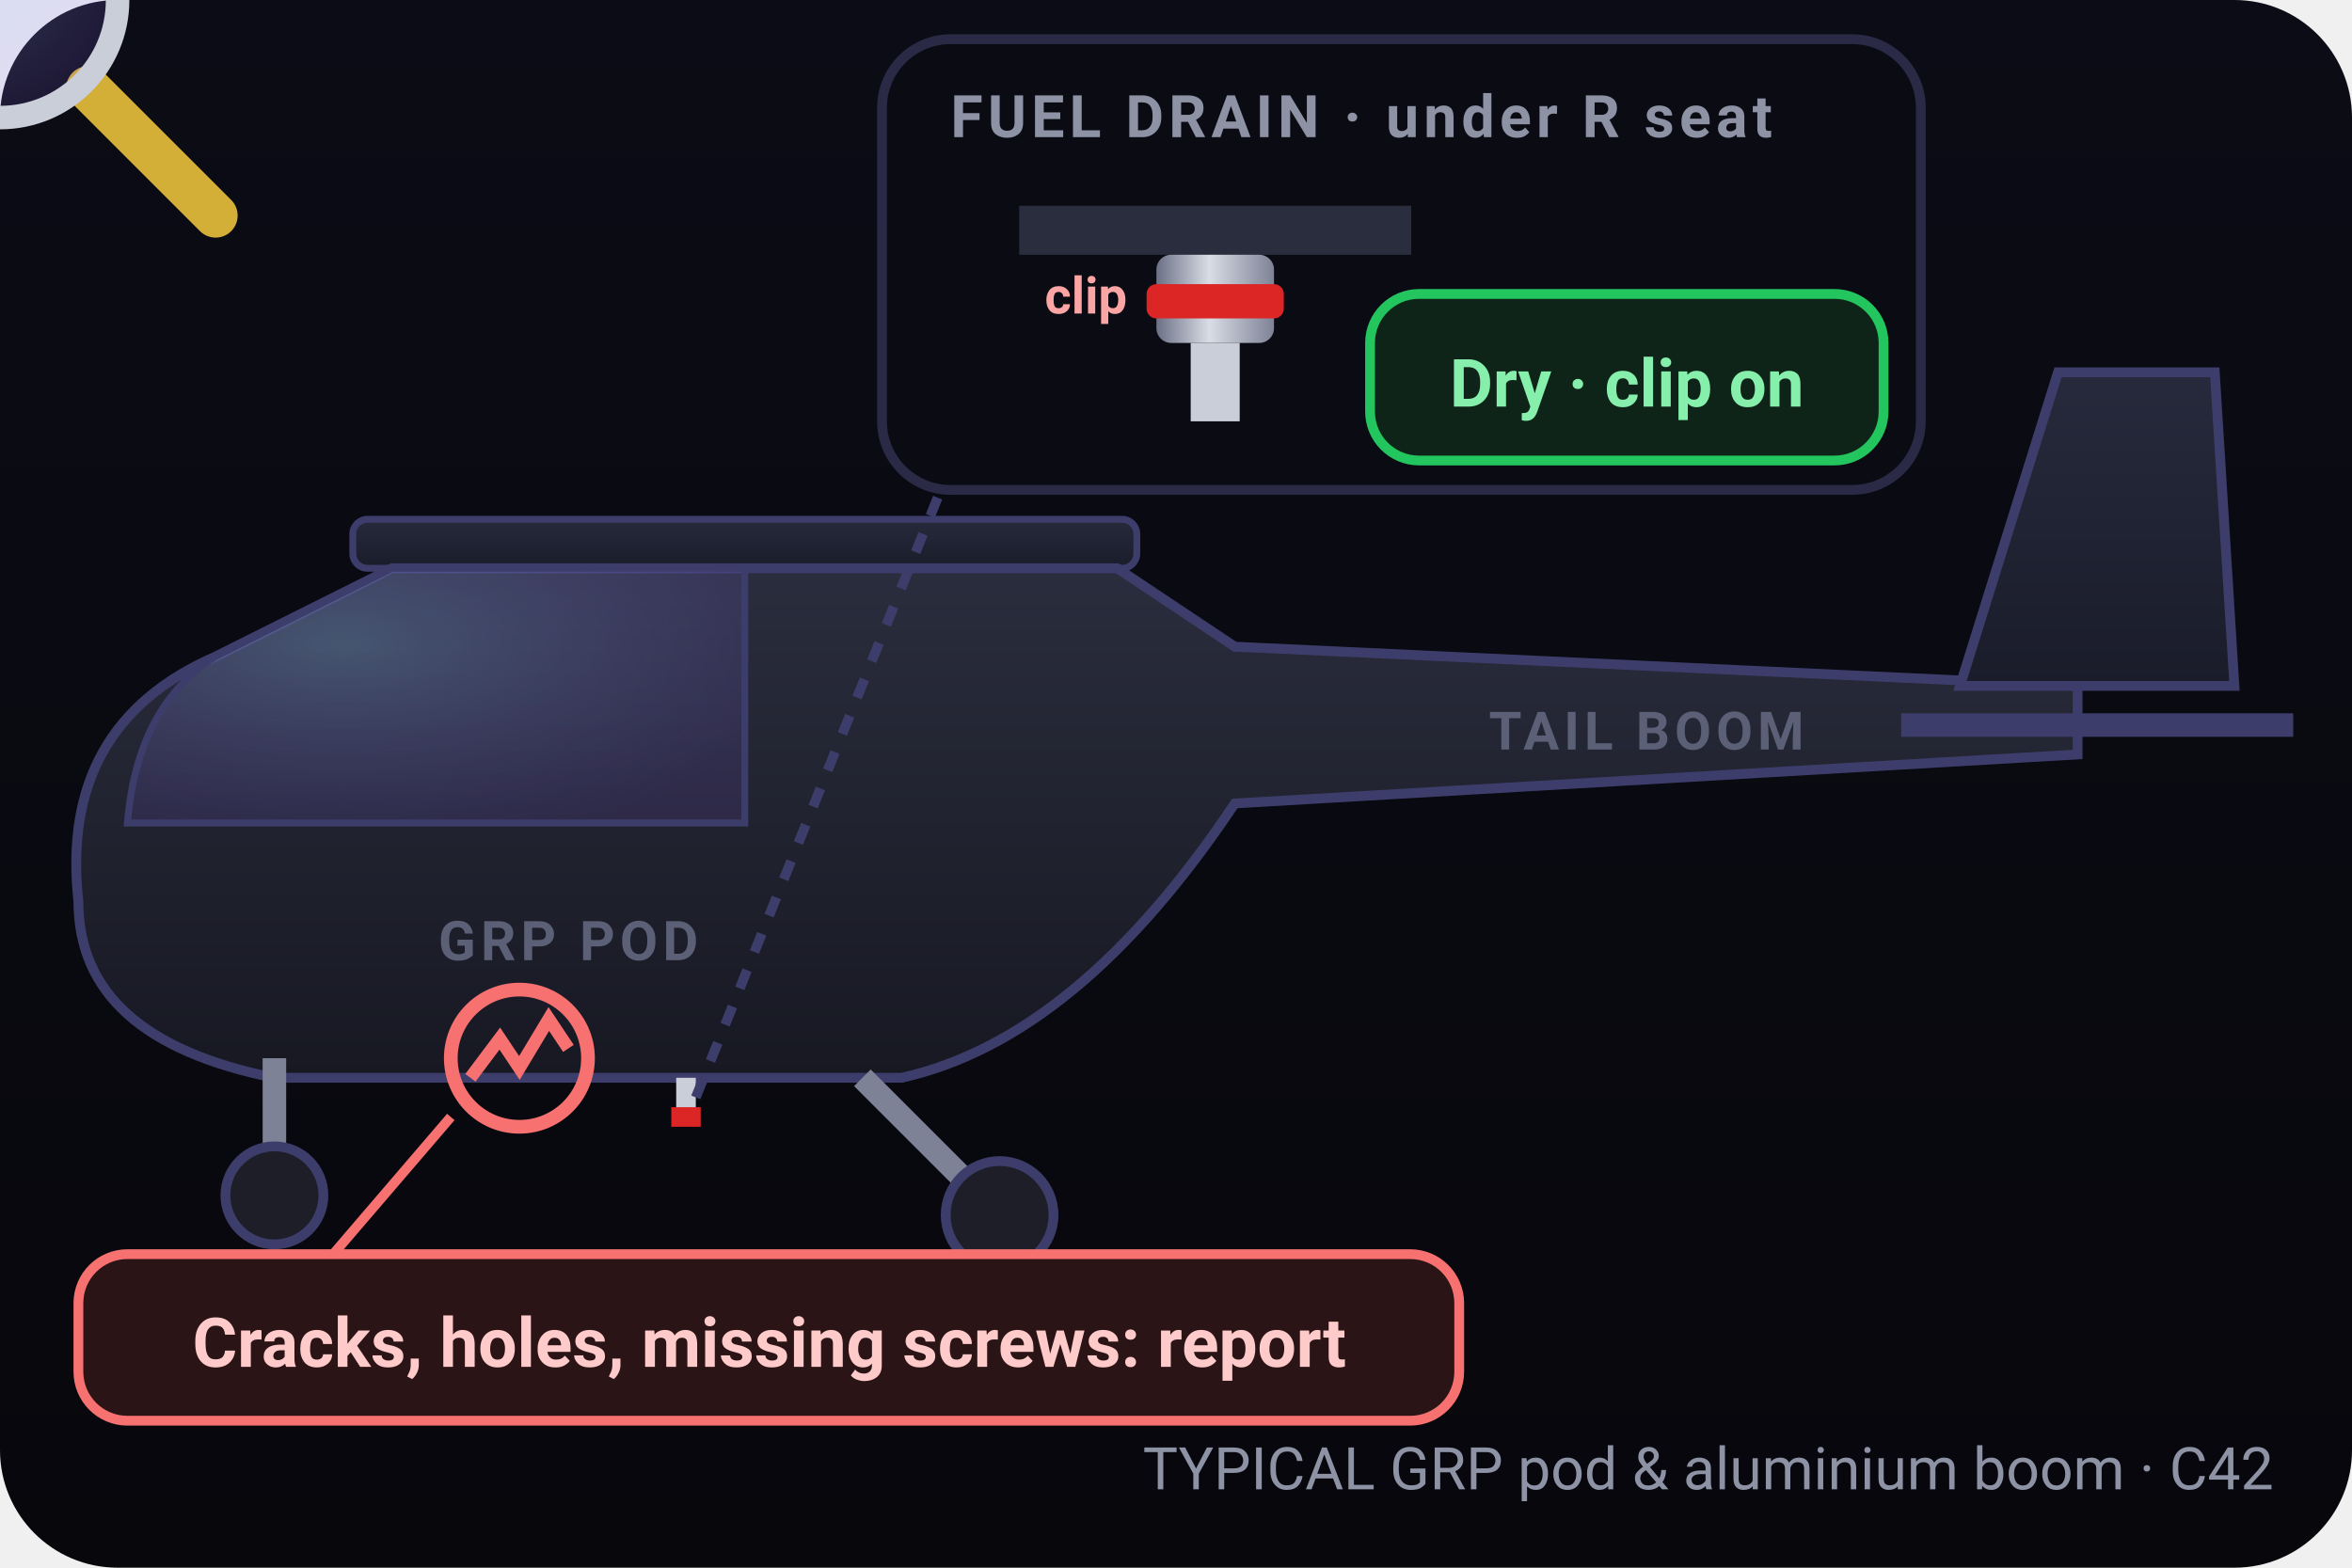
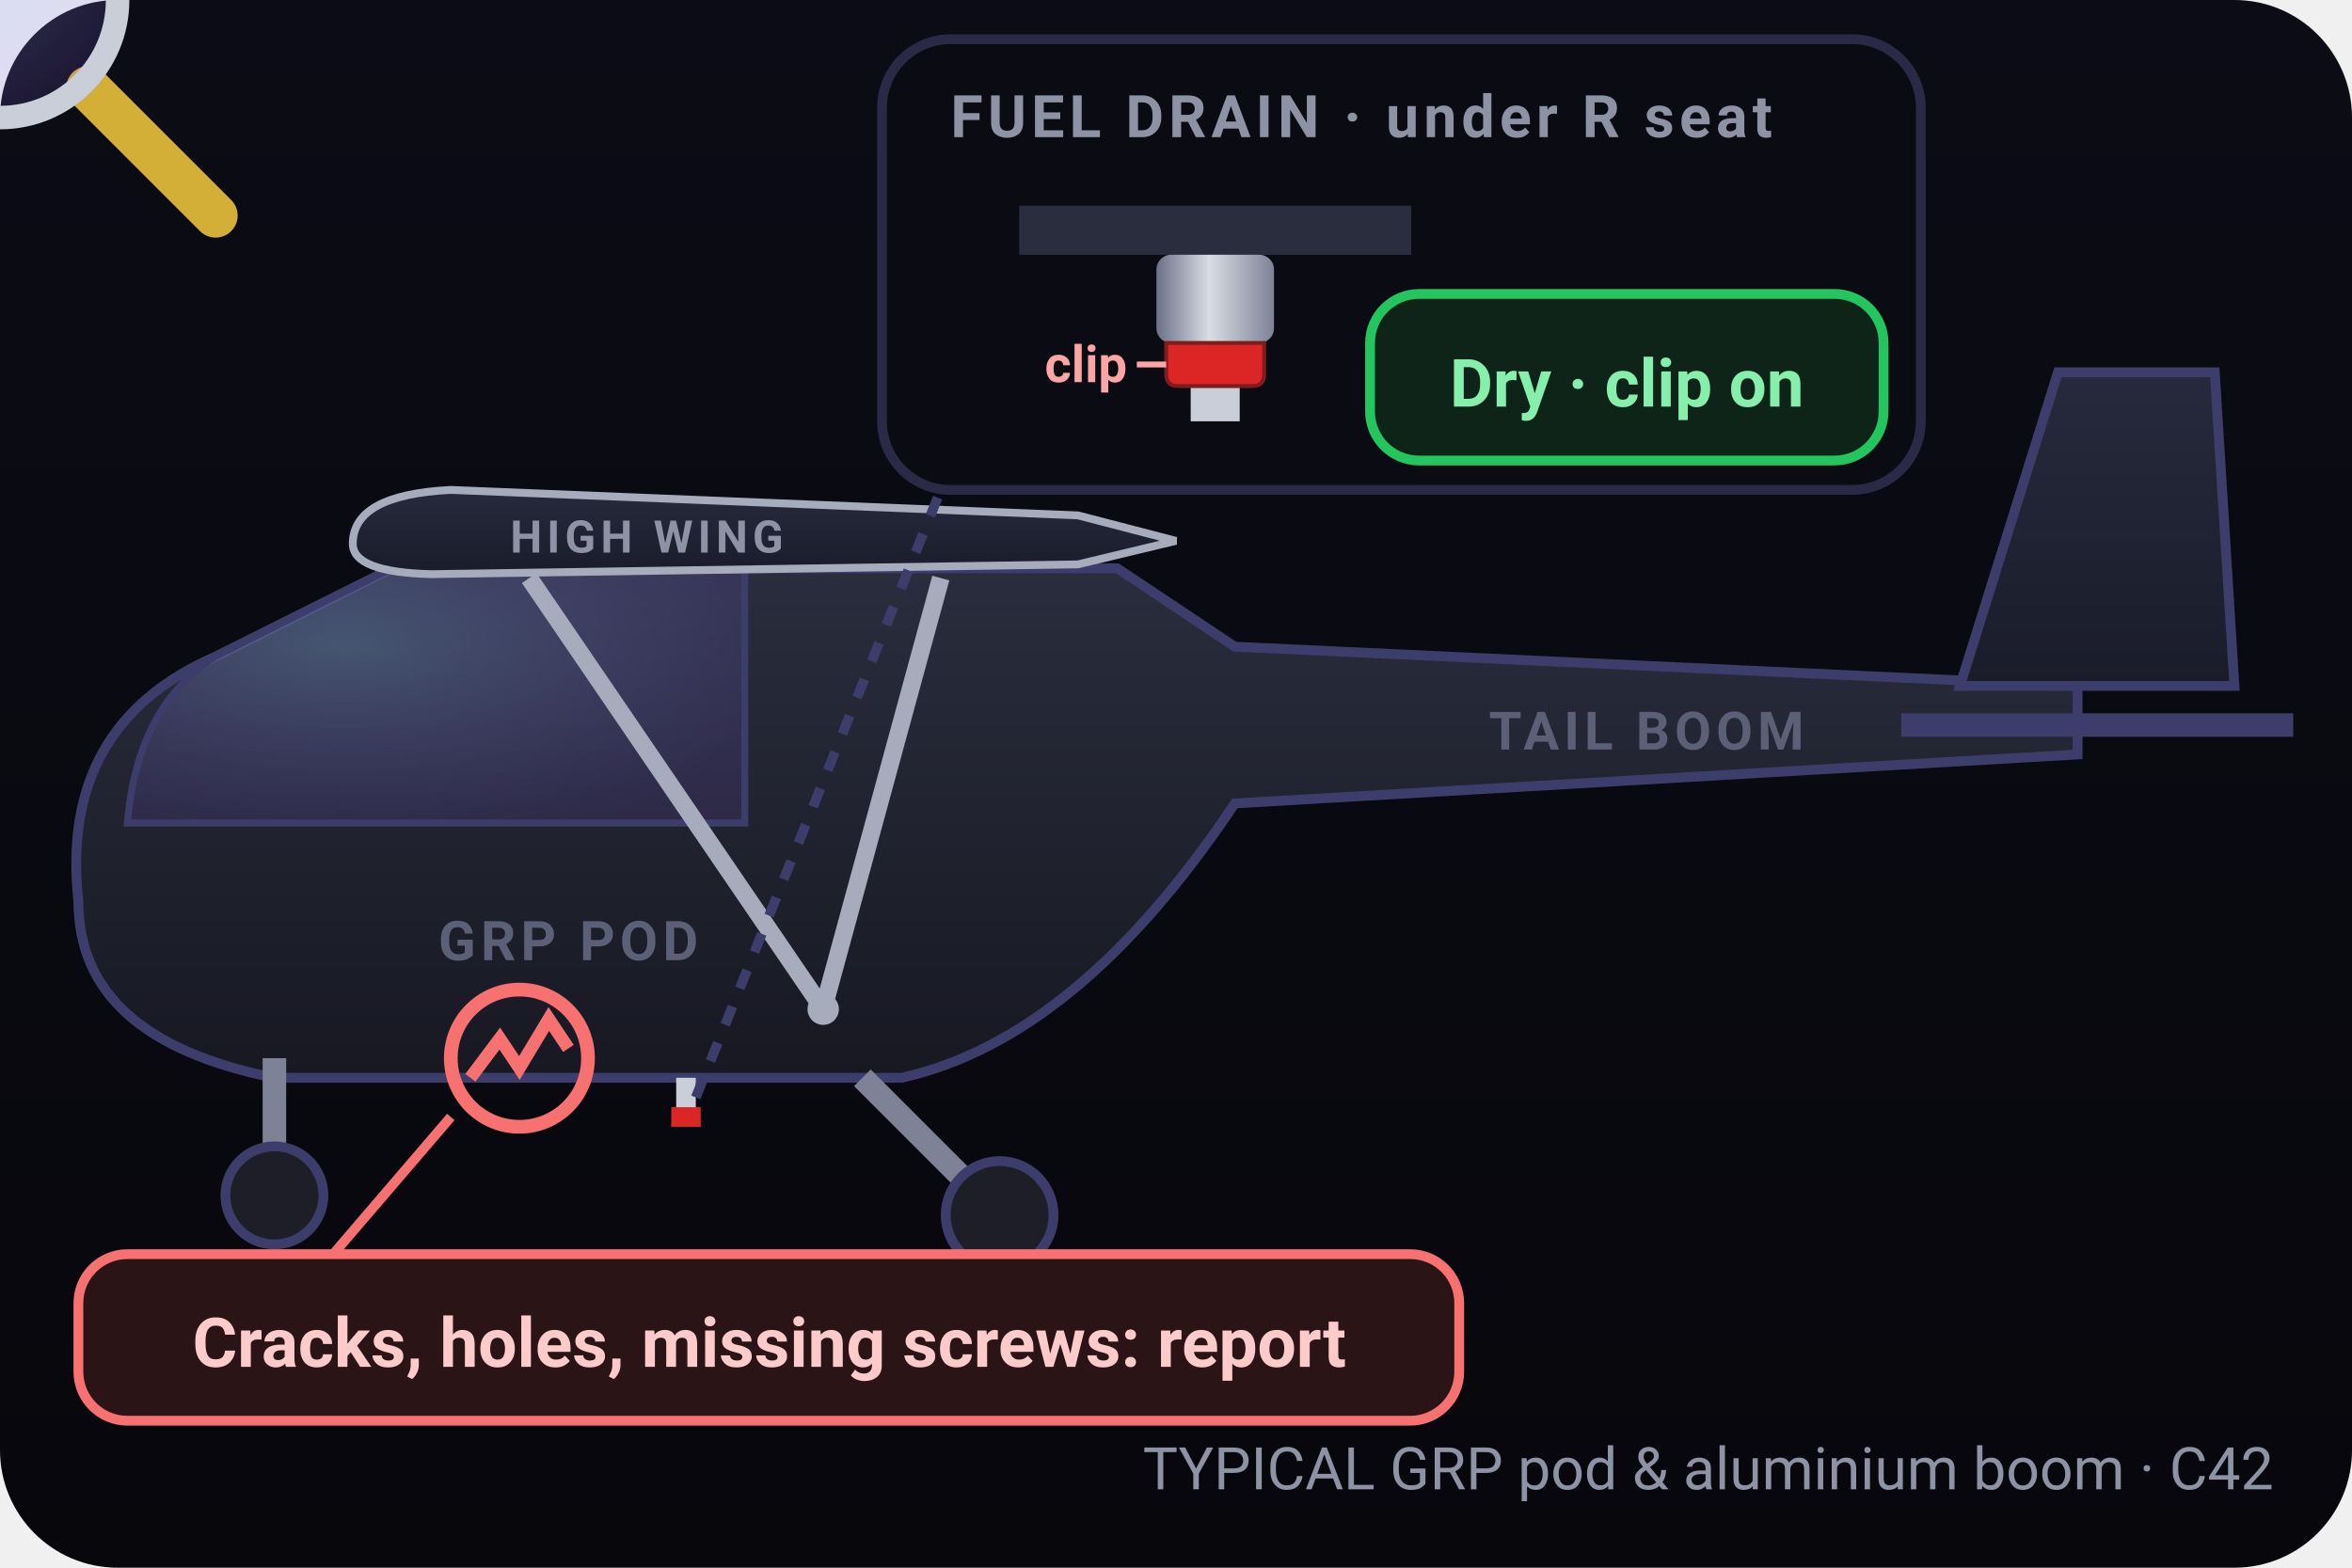
- <svg xmlns="http://www.w3.org/2000/svg" viewBox="0 0 240 160" role="img" aria-label="Typical C42 fuselage from the left: a magnifier runs along the underside of the glass-fibre pod and tail boom and finds a crack to report; then the fuel drain under the right seat is checked dry with its clip on, a drip means a leak">
+ <svg xmlns="http://www.w3.org/2000/svg" viewBox="0 0 240 160" role="img" aria-label="Typical C42 fuselage from the left, high wing on top of the cabin with its strut: a magnifier runs along the underside of the glass-fibre pod and tail boom and finds a crack to report; then the fuel drain under the right seat is checked dry with its clip on, a drip means a leak">
  <defs>
    <linearGradient id="bg" x1="0" y1="0" x2="0" y2="1">
      <stop offset="0" stop-color="#0c0c16" />
      <stop offset="1" stop-color="#07070c" />
    </linearGradient>
    <linearGradient id="metal" x1="0" y1="0" x2="0" y2="1">
      <stop offset="0" stop-color="#e4e7ee" />
      <stop offset=".5" stop-color="#a9afbd" />
      <stop offset="1" stop-color="#6b7086" />
    </linearGradient>
    <linearGradient id="metalh" x1="0" y1="0" x2="1" y2="0">
      <stop offset="0" stop-color="#6b7086" />
      <stop offset=".45" stop-color="#d9dde5" />
      <stop offset="1" stop-color="#7d8296" />
    </linearGradient>
    <linearGradient id="skin" x1="0" y1="0" x2="0" y2="1">
      <stop offset="0" stop-color="#2a2d3d" />
      <stop offset="1" stop-color="#171822" />
    </linearGradient>
    <linearGradient id="fab" x1="0" y1="0" x2="0" y2="1">
      <stop offset="0" stop-color="#262a3c" />
      <stop offset="1" stop-color="#1a1c2a" />
    </linearGradient>
    <radialGradient id="glass" cx=".35" cy=".3" r=".8">
      <stop offset="0" stop-color="#93c5fd" stop-opacity=".28" />
      <stop offset="1" stop-color="#8b5cf6" stop-opacity=".12" />
    </radialGradient>
  </defs>
  <style>
  text{font-family:system-ui,-apple-system,"Segoe UI",Roboto,Arial,sans-serif}
  .lens{animation:lens 4s linear infinite}
  .crack{animation:crack 4s linear infinite}
  .ins{animation:ins 4s linear infinite}
  .drop{opacity:0;animation:drop 4s ease-in infinite}
  .leak{opacity:0;animation:leak 4s linear infinite}
  .dry{animation:dry 4s linear infinite}
  @keyframes lens{0%{transform:translate(24px,100px);opacity:0}4%{opacity:1}46%{transform:translate(196px,82px);opacity:1}50%,100%{transform:translate(196px,82px);opacity:0}}
  @keyframes crack{0%,18%{opacity:.15}22%,100%{opacity:1}}
  @keyframes ins{0%,48%{opacity:.18}52%,97%{opacity:1}100%{opacity:.18}}
  @keyframes drop{0%,52%{opacity:0;transform:translateY(0) scale(.3)}58%{opacity:1;transform:translateY(0) scale(1)}66%{opacity:1;transform:translateY(5px) scale(1)}70%,100%{opacity:0;transform:translateY(6px)}}
  @keyframes leak{0%,54%{opacity:0}58%,70%{opacity:1}74%,100%{opacity:0}}
  @keyframes dry{0%,72%{opacity:0}78%,97%{opacity:1}100%{opacity:0}}
  .drop{transform-box:fill-box;transform-origin:center top}
  @media (prefers-reduced-motion:reduce){*{animation:none!important}.lens{display:none}}
</style>
  <rect width="240" height="160" rx="12" fill="url(#bg)" />
-   <rect x="36" y="53" width="80" height="5" rx="1.5" fill="url(#fab)" stroke="#3d3d6b" stroke-width=".7" />
  <path d="M8 92 Q6 74 22 67 L40 58 L114 58 L126 66 L212 70 V77 L126 82 Q110 106 92 110 L28 110 Q8 106 8 92Z" fill="url(#skin)" stroke="#3d3d6b" />
  <path d="M22 67 L40 58 L76 58 L76 84 L13 84 Q14 72 22 67Z" fill="url(#glass)" stroke="#3d3d6b" stroke-width=".7" />
+   <path d="M36 55.5 Q36 50.5 46 50 L110 52.6 L120 55.2 L110 57.6 L44 58.6 Q36 58.4 36 55.5Z" fill="url(#fab)" stroke="#a6acbb" stroke-width=".8" />
+   <text x="66" y="56.4" text-anchor="middle" font-size="4.6" font-weight="700" letter-spacing=".5" fill="#8d93a4">HIGH WING</text>
+   <path d="M54 59 L84 103 L96 59" fill="none" stroke="#a6acbb" stroke-width="1.8" stroke-linejoin="round" />
+   <circle cx="84" cy="103" r="1.6" fill="#a6acbb" />
  <text x="58" y="98" text-anchor="middle" font-size="5.6" font-weight="700" letter-spacing=".5" fill="#5b6077">GRP POD</text>
  <text x="168" y="76.5" text-anchor="middle" font-size="5.4" font-weight="700" letter-spacing=".5" fill="#5b6077">TAIL BOOM</text>
  <path d="M200 70 L210 38 L226 38 L228 70Z" fill="url(#fab)" stroke="#3d3d6b" />
  <path d="M194 74 H234" stroke="#3d3d6b" stroke-width="2.4" />
  <path d="M28 108 V118" stroke="#7d8296" stroke-width="2.4" />
  <circle cx="28" cy="122" r="5" fill="#1d1e27" stroke="#3d3d6b" />
  <path d="M88 110 L100 122" stroke="#7d8296" stroke-width="2.4" />
  <circle cx="102" cy="124" r="5.5" fill="#1d1e27" stroke="#3d3d6b" />
  <path d="M70 110 V114" stroke="#c9ced8" stroke-width="2" />
  <rect x="68.5" y="113" width="3" height="2" fill="#dc2626" />
  <g class="crack">
    <path d="M48 110 l3 -4 2 3 3 -5 2 3" fill="none" stroke="#f87171" stroke-width="1.3" />
    <circle cx="53" cy="108" r="7" fill="none" stroke="#f87171" stroke-width="1.4" />
    <path d="M46 114 L34 128" stroke="#f87171" stroke-width="1" />
    <g>
      <rect x="8.0" y="128" width="140.9" height="17" rx="5" fill="#2a1416" stroke="#f87171" />
      <text x="78.5" y="139.5" text-anchor="middle" font-size="7" font-weight="700" fill="#fecaca">Cracks, holes, missing screws: report</text>
    </g>
  </g>
  <g class="ins">
    <path d="M71 112 L96 50" stroke="#3d3d6b" stroke-dasharray="2 2" />
    <rect x="90" y="4" width="106" height="46" rx="7" fill="#0b0b14" stroke="#2a2a46" />
    <text x="97" y="14" font-size="6" font-weight="700" letter-spacing=".5" fill="#8d93a4">FUEL DRAIN · under R seat</text>
    <rect x="104" y="21" width="40" height="5" fill="#2a2d3d" />
    <rect x="118" y="26" width="12" height="9" rx="1.5" fill="url(#metalh)" />
    <rect x="121.5" y="35" width="5" height="8" fill="#c9ced8" />
-     <rect x="117" y="29" width="14" height="3.5" rx="1" fill="#dc2626" />
-     <text x="115" y="32" text-anchor="end" font-size="5.2" font-weight="700" fill="#fca5a5">clip</text>
+     <path d="M119 35 H129 V38.2 Q129 39.4 127.8 39.4 H120.2 Q119 39.4 119 38.2Z" fill="#dc2626" stroke="#7f1d1d" stroke-width=".4" />
+     <path d="M116 37.2 H119" stroke="#fca5a5" stroke-width=".6" />
+     <text x="115" y="39" text-anchor="end" font-size="5.2" font-weight="700" fill="#fca5a5">clip</text>
  </g>
  <path class="drop" d="M124 44 Q121 48 124 50 Q127 48 124 44Z" fill="#60a5fa" />
  <g class="leak">
    <g>
      <rect x="142.0" y="30" width="48.0" height="17" rx="5" fill="#2a1416" stroke="#f87171" />
      <text x="166.0" y="41.5" text-anchor="middle" font-size="6.8" font-weight="700" fill="#fecaca">Drip = leak</text>
    </g>
  </g>
  <g class="dry">
    <g>
      <rect x="139.8" y="30" width="52.4" height="17" rx="5" fill="#0f2418" stroke="#22c55e" />
      <text x="166.0" y="41.5" text-anchor="middle" font-size="6.8" font-weight="700" fill="#86efac">Dry · clip on</text>
    </g>
  </g>
  <g class="lens">
    <g class="lensin">
      <path d="M9 9 L22 22" stroke="#d4af37" stroke-width="4.5" stroke-linecap="round" />
      <circle r="12" fill="url(#glass)" stroke="#c9ced8" stroke-width="2.4" />
      <path d="M-7 -4.5 A8 8 0 0 1 -2 -8.5" fill="none" stroke="#fff" stroke-width="1.4" stroke-linecap="round" opacity=".8" />
    </g>
  </g>
  <text x="232" y="152" text-anchor="end" font-size="6" fill="#8d93a4">TYPICAL GRP pod &amp; aluminium boom · C42</text>
</svg>
